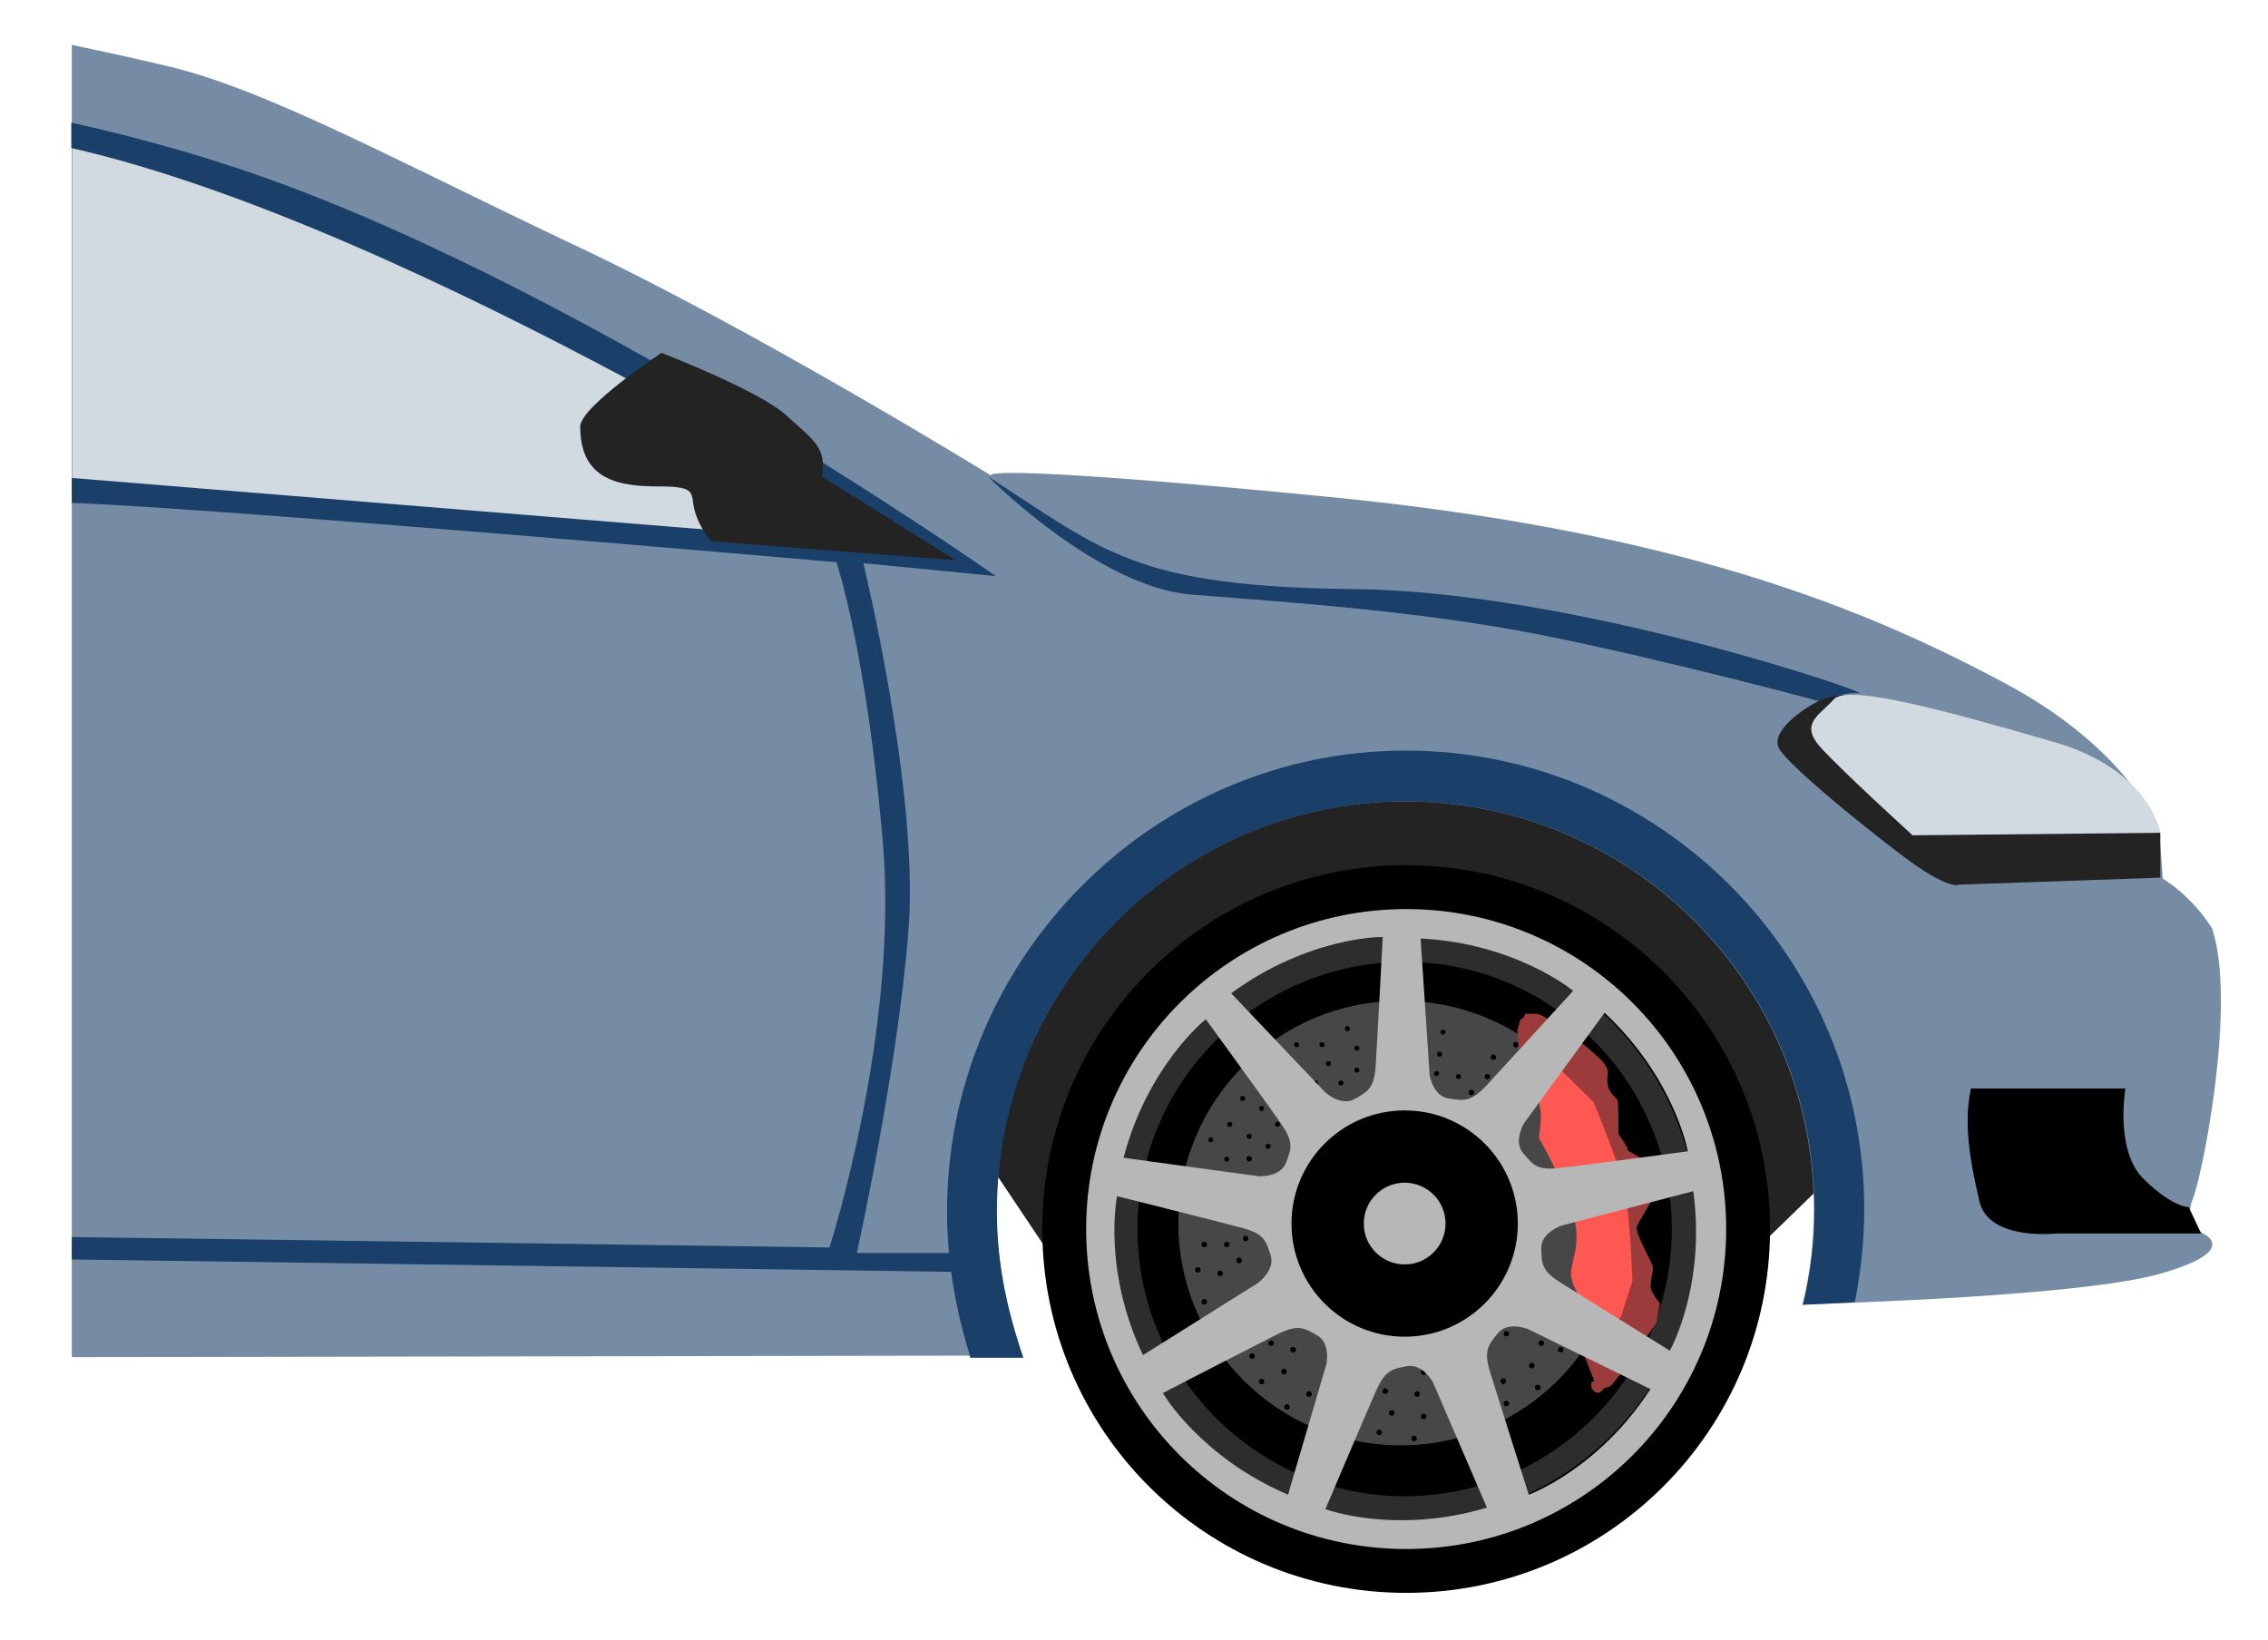
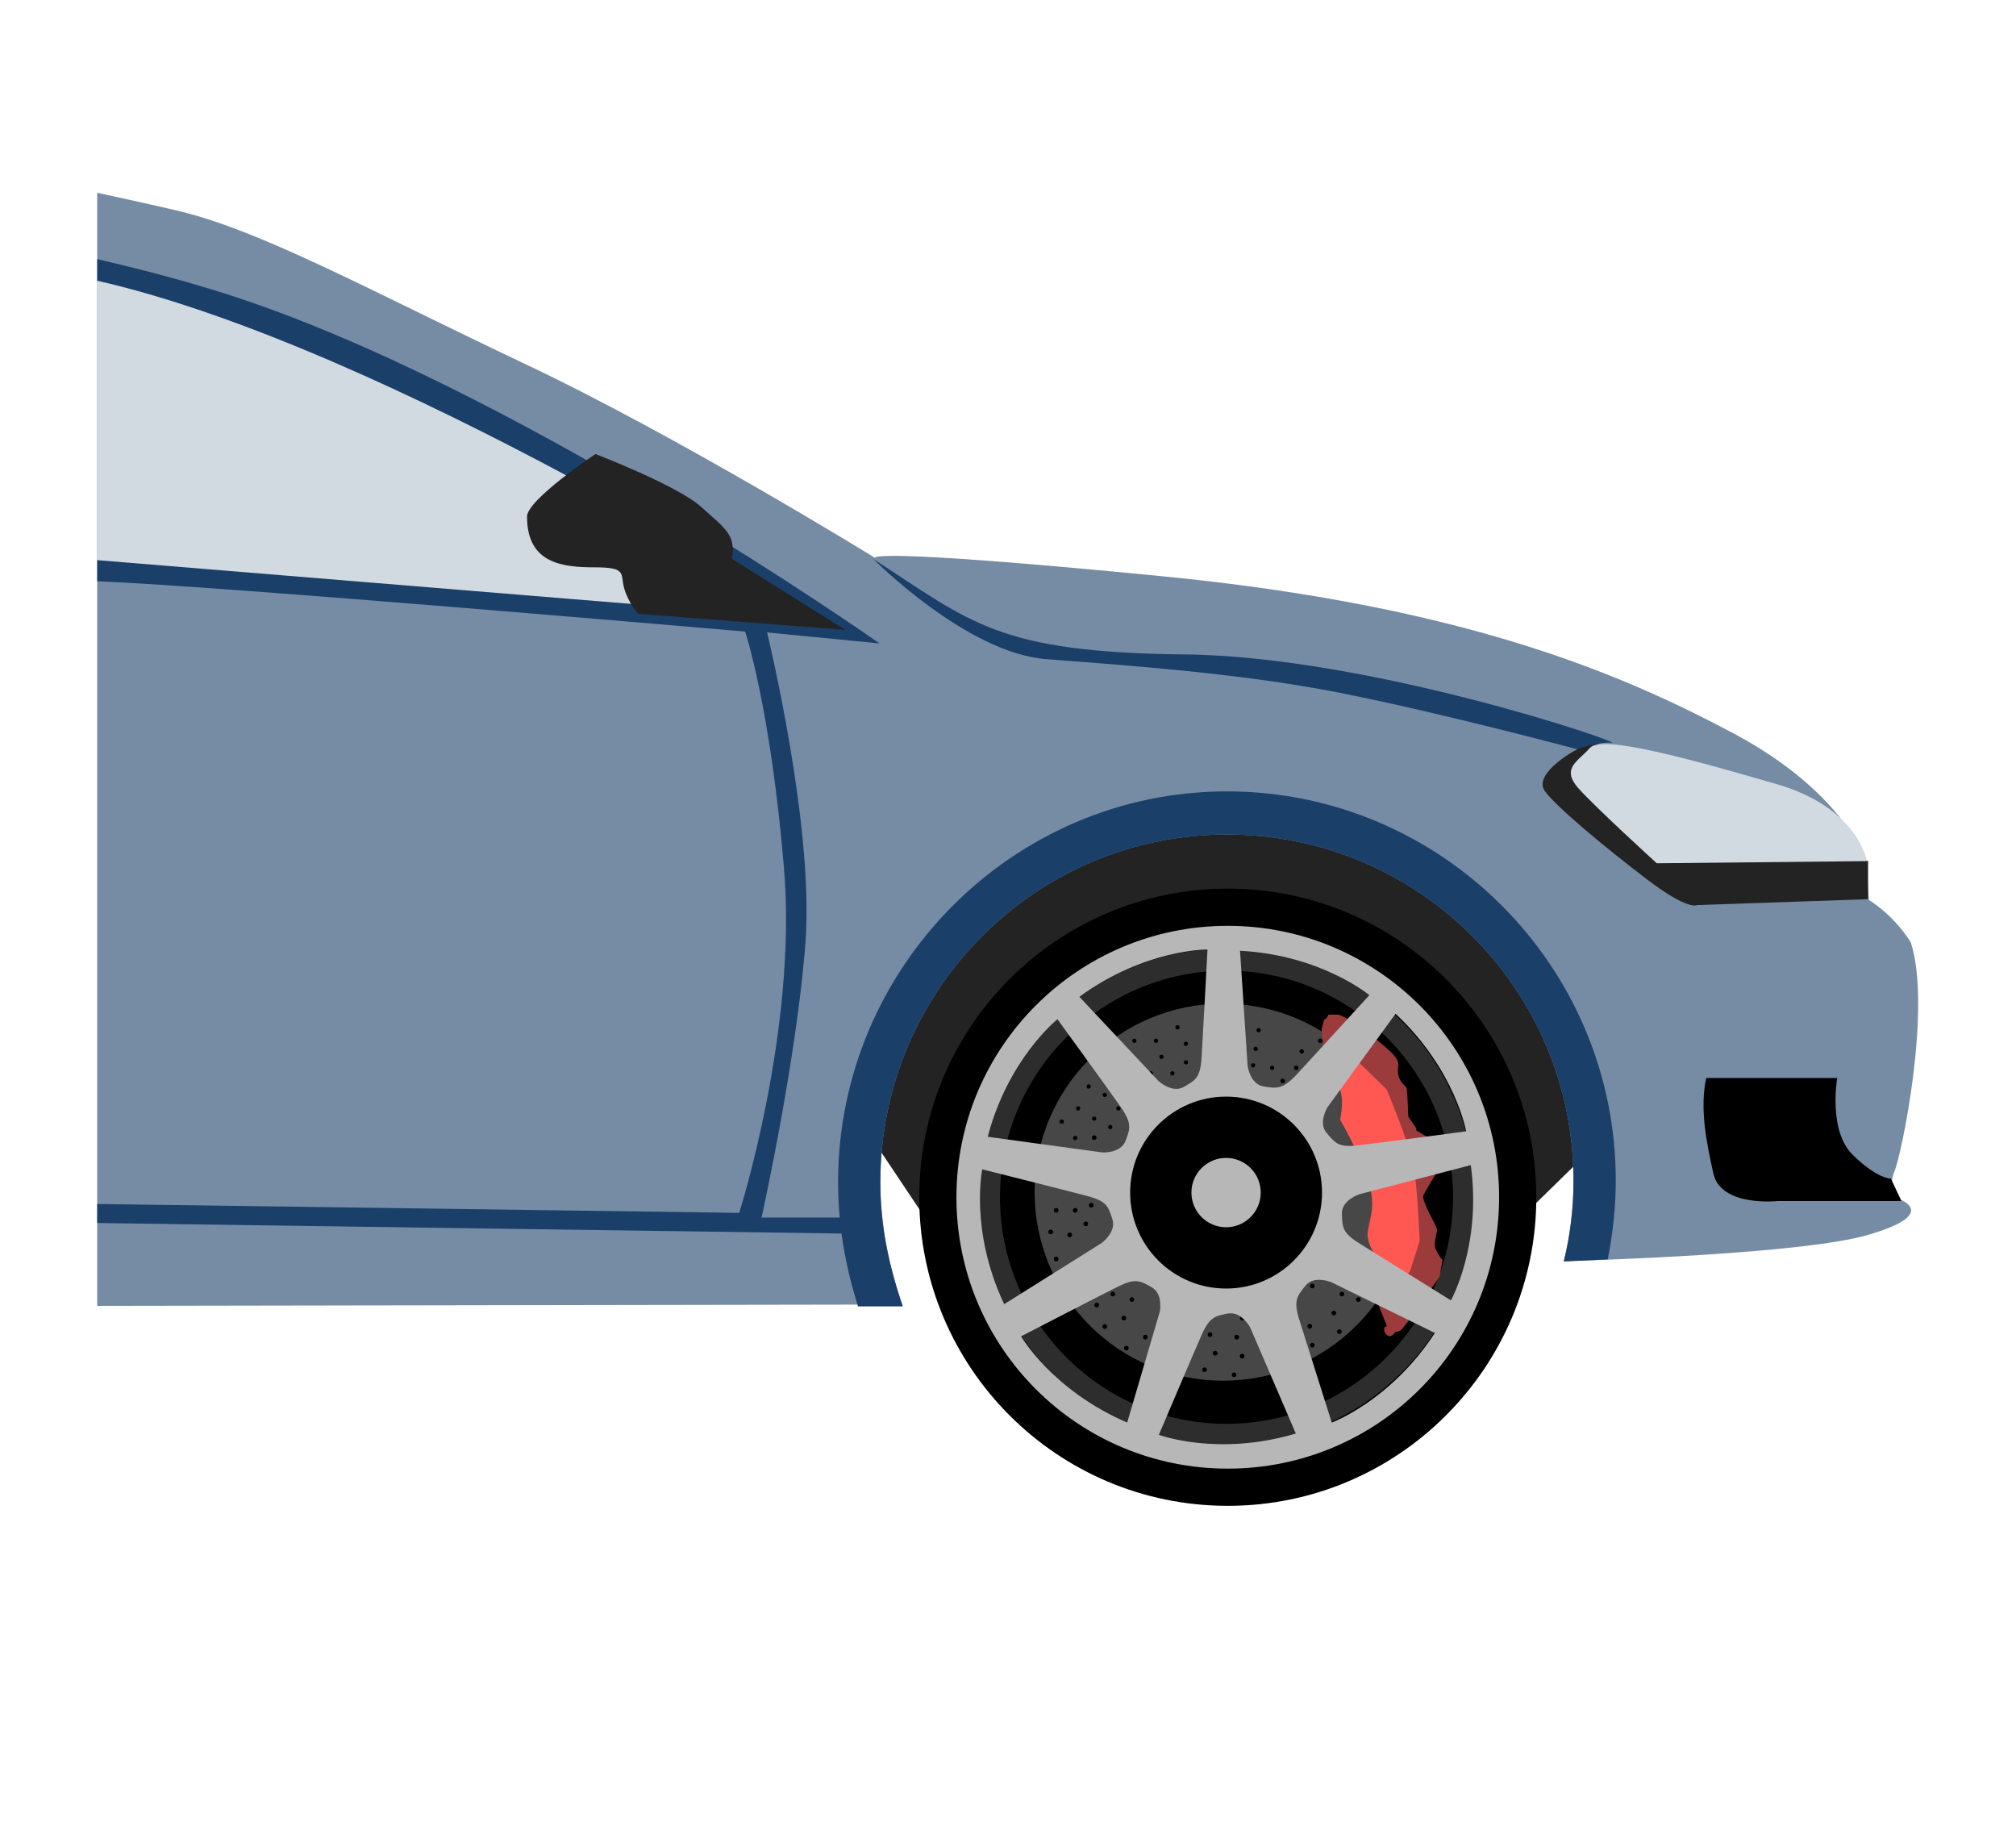
- <svg xmlns="http://www.w3.org/2000/svg" width="455" height="329" viewBox="0 0 455 329" fill="none">
-   <g id="car 1">
-     <path id="wheelBg" d="M370.1 218.6L391.7 178.6L349.7 148.5L239.3 134.4L195.6 165.1L202.1 213.5L195.6 227.5L198.2 233.1L211.1 252.4L348.6 254.3L367 236.4L371.4 236L370.1 218.6Z" fill="#232323" />
+ <svg xmlns="http://www.w3.org/2000/svg" width="477" height="433" viewBox="0 0 477 433" fill="none">
+   <g id="car_new 1">
+     <g id="static">
+       <path id="XMLID 235" d="M378.4 255.2L400.1 215.2L358.1 185.1L247.6 171L204 201.7L210.5 250.1L204 264.1L206.6 269.7L219.5 289L357 290.9L375.3 273L379.7 272.6L378.4 255.2Z" fill="#232323" />
+     </g>
    <g id="wheel">
-       <path id="XMLID 70" d="M282.1 319.6C322.417 319.6 355.1 286.917 355.1 246.6C355.1 206.283 322.417 173.6 282.1 173.6C241.783 173.6 209.1 206.283 209.1 246.6C209.1 286.917 241.783 319.6 282.1 319.6Z" fill="black" />
-       <path id="XMLID 108" d="M295.2 208.2C295.476 208.2 295.7 207.976 295.7 207.7C295.7 207.424 295.476 207.2 295.2 207.2C294.924 207.2 294.7 207.424 294.7 207.7C294.7 207.976 294.924 208.2 295.2 208.2Z" stroke="#FF0000" stroke-miterlimit="10" />
-       <path id="XMLID 109" d="M294.6 212.6C294.876 212.6 295.1 212.376 295.1 212.1C295.1 211.824 294.876 211.6 294.6 211.6C294.324 211.6 294.1 211.824 294.1 212.1C294.1 212.376 294.324 212.6 294.6 212.6Z" stroke="#FF0000" stroke-miterlimit="10" />
-       <path id="XMLID 78" d="M281.8 187.8C249.4 187.8 223.1 214.1 223.1 246.5C223.1 278.9 249.4 305.2 281.8 305.2C314.2 305.2 340.5 278.9 340.5 246.5C340.5 214.1 314.3 187.8 281.8 187.8ZM281.8 300.2C252.2 300.2 228.2 276.1 228.2 246.6C228.2 217.1 252.3 193 281.8 193C311.3 193 335.4 217.1 335.4 246.6C335.4 276.1 311.4 300.2 281.8 300.2Z" fill="#2D2D2D" />
-       <path id="XMLID 96" d="M281 200.8C256.3 200.8 236.4 220.8 236.4 245.4C236.4 270.1 256.4 290 281 290C305.7 290 325.6 270 325.6 245.4C325.7 220.7 305.7 200.8 281 200.8ZM250.6 227.5C250.9 227.5 251.1 227.7 251.1 228C251.1 228.3 250.9 228.5 250.6 228.5C250.3 228.5 250.1 228.3 250.1 228C250 227.8 250.3 227.5 250.6 227.5ZM240.7 255.2C240.5 255.4 240.1 255.4 239.9 255.2C239.7 255 239.7 254.6 239.9 254.4C240.1 254.2 240.5 254.2 240.7 254.4C240.9 254.7 240.9 255 240.7 255.2ZM242 261.6C241.8 261.8 241.4 261.8 241.2 261.6C241 261.4 241 261 241.2 260.8C241.4 260.6 241.8 260.6 242 260.8C242.2 261 242.2 261.4 242 261.6ZM242 250.1C241.8 250.3 241.4 250.3 241.2 250.1C241 249.9 241 249.5 241.2 249.3C241.4 249.1 241.8 249.1 242 249.3C242.2 249.5 242.2 249.9 242 250.1ZM242.9 229.2C242.6 229.2 242.4 229 242.4 228.7C242.4 228.4 242.6 228.2 242.9 228.2C243.2 228.2 243.4 228.4 243.4 228.7C243.4 229 243.2 229.2 242.9 229.2ZM245.2 255.9C245 256.1 244.6 256.1 244.4 255.9C244.2 255.7 244.2 255.3 244.4 255.1C244.6 254.9 245 254.9 245.2 255.1C245.4 255.3 245.4 255.7 245.2 255.9ZM246.5 250.1C246.3 250.3 245.9 250.3 245.7 250.1C245.5 249.9 245.5 249.5 245.7 249.3C245.9 249.1 246.3 249.1 246.5 249.3C246.7 249.6 246.7 249.9 246.5 250.1ZM246.1 233.1C245.8 233.1 245.6 232.9 245.6 232.6C245.6 232.3 245.8 232.1 246.1 232.1C246.4 232.1 246.6 232.3 246.6 232.6C246.6 232.8 246.4 233.1 246.1 233.1ZM246.7 226.1C246.4 226.1 246.2 225.9 246.2 225.6C246.2 225.3 246.4 225.1 246.7 225.1C247 225.1 247.2 225.3 247.2 225.6C247.3 225.8 247 226.1 246.7 226.1ZM249 253.3C248.8 253.5 248.4 253.5 248.2 253.3C248 253.1 248 252.7 248.2 252.5C248.4 252.3 248.8 252.3 249 252.5C249.2 252.8 249.2 253.1 249 253.3ZM248.8 220.4C248.8 220.1 249 219.9 249.3 219.9C249.6 219.9 249.8 220.1 249.8 220.4C249.8 220.7 249.6 220.9 249.3 220.9C249 221 248.8 220.7 248.8 220.4ZM250.3 248.9C250.1 249.1 249.7 249.1 249.5 248.9C249.3 248.7 249.3 248.3 249.5 248.1C249.7 247.9 250.1 247.9 250.3 248.1C250.5 248.3 250.5 248.7 250.3 248.9ZM250.2 232.9C250 232.7 250 232.3 250.2 232.1C250.4 231.9 250.8 231.9 251 232.1C251.2 232.3 251.2 232.7 251 232.9C250.7 233.1 250.4 233.1 250.2 232.9ZM251.6 272.5C251.4 272.7 251 272.7 250.8 272.5C250.6 272.3 250.6 271.9 250.8 271.7C251 271.5 251.4 271.5 251.6 271.7C251.8 271.9 251.8 272.3 251.6 272.5ZM253.5 277.6C253.3 277.8 252.9 277.8 252.7 277.6C252.5 277.4 252.5 277 252.7 276.8C252.9 276.6 253.3 276.6 253.5 276.8C253.7 277 253.7 277.4 253.5 277.6ZM253.1 222.9C252.8 222.9 252.6 222.7 252.6 222.4C252.6 222.1 252.8 221.9 253.1 221.9C253.4 221.9 253.6 222.1 253.6 222.4C253.6 222.6 253.4 222.9 253.1 222.9ZM253.9 230C253.9 229.7 254.1 229.5 254.4 229.5C254.7 229.5 254.9 229.7 254.9 230C254.9 230.3 254.7 230.5 254.4 230.5C254.1 230.5 253.9 230.3 253.9 230ZM255.4 269.9C255.2 270.1 254.8 270.1 254.6 269.9C254.4 269.7 254.4 269.3 254.6 269.1C254.8 268.9 255.2 268.9 255.4 269.1C255.6 269.4 255.6 269.7 255.4 269.9ZM256.3 226.1C256 226.1 255.8 225.9 255.8 225.6C255.8 225.3 256 225.1 256.3 225.1C256.6 225.1 256.8 225.3 256.8 225.6C256.8 225.8 256.6 226.1 256.3 226.1ZM257.2 275.6C257 275.4 257 275 257.2 274.8C257.4 274.6 257.8 274.6 258 274.8C258.2 275 258.2 275.4 258 275.6C257.7 275.9 257.4 275.8 257.2 275.6ZM258.6 282.7C258.4 282.9 258 282.9 257.8 282.7C257.6 282.5 257.6 282.1 257.8 281.9C258 281.7 258.4 281.7 258.6 281.9C258.8 282.1 258.8 282.5 258.6 282.7ZM259.8 271.2C259.6 271.4 259.2 271.4 259 271.2C258.8 271 258.8 270.6 259 270.4C259.2 270.2 259.6 270.2 259.8 270.4C260 270.6 260.1 271 259.8 271.2ZM260.1 210.1C259.8 210.1 259.6 209.9 259.6 209.6C259.6 209.3 259.8 209.1 260.1 209.1C260.4 209.1 260.6 209.3 260.6 209.6C260.7 209.9 260.4 210.1 260.1 210.1ZM263 280.1C262.8 280.3 262.4 280.3 262.2 280.1C262 279.9 262 279.5 262.2 279.3C262.4 279.1 262.8 279.1 263 279.3C263.2 279.5 263.3 279.9 263 280.1ZM263.9 217.8C263.6 217.8 263.4 217.6 263.4 217.3C263.4 217 263.6 216.8 263.9 216.8C264.2 216.8 264.4 217 264.4 217.3C264.5 217.5 264.2 217.8 263.9 217.8ZM265.2 210.1C264.9 210.1 264.7 209.9 264.7 209.6C264.7 209.3 264.9 209.1 265.2 209.1C265.5 209.1 265.7 209.3 265.7 209.6C265.8 209.9 265.5 210.1 265.2 210.1ZM266.5 213.9C266.2 213.9 266 213.7 266 213.4C266 213.1 266.2 212.9 266.5 212.9C266.8 212.9 267 213.1 267 213.4C267 213.7 266.8 213.9 266.5 213.9ZM269 217.8C268.7 217.8 268.5 217.6 268.5 217.3C268.5 217 268.7 216.8 269 216.8C269.3 216.8 269.5 217 269.5 217.3C269.6 217.5 269.3 217.8 269 217.8ZM270.3 206.9C270 206.9 269.8 206.7 269.8 206.4C269.8 206.1 270 205.9 270.3 205.9C270.6 205.9 270.8 206.1 270.8 206.4C270.9 206.7 270.6 206.9 270.3 206.9ZM272.2 215.2C271.9 215.2 271.7 215 271.7 214.7C271.7 214.4 271.9 214.2 272.2 214.2C272.5 214.2 272.7 214.4 272.7 214.7C272.8 215 272.5 215.2 272.2 215.2ZM272.2 210.8C271.9 210.8 271.7 210.6 271.7 210.3C271.7 210 271.9 209.8 272.2 209.8C272.5 209.8 272.7 210 272.7 210.3C272.8 210.5 272.5 210.8 272.2 210.8ZM277.1 287.8C276.9 288 276.5 288 276.3 287.8C276.1 287.6 276.1 287.2 276.3 287C276.5 286.8 276.9 286.8 277.1 287C277.3 287.2 277.3 287.6 277.1 287.8ZM278.3 279.5C278.1 279.7 277.7 279.7 277.5 279.5C277.3 279.3 277.3 278.9 277.5 278.7C277.7 278.5 278.1 278.5 278.3 278.7C278.5 278.9 278.6 279.3 278.3 279.5ZM279.6 283.9C279.4 284.1 279 284.1 278.8 283.9C278.6 283.7 278.6 283.3 278.8 283.1C279 282.9 279.4 282.9 279.6 283.1C279.8 283.4 279.8 283.7 279.6 283.9ZM284.1 289C283.9 289.2 283.5 289.2 283.3 289C283.1 288.8 283.1 288.4 283.3 288.2C283.5 288 283.9 288 284.1 288.2C284.3 288.5 284.3 288.8 284.1 289ZM284.7 280.1C284.5 280.3 284.1 280.3 283.9 280.1C283.7 279.9 283.7 279.5 283.9 279.3C284.1 279.1 284.5 279.1 284.7 279.3C284.9 279.6 284.9 279.9 284.7 280.1ZM286 284.6C285.8 284.8 285.4 284.8 285.2 284.6C285 284.4 285 284 285.2 283.8C285.4 283.6 285.8 283.6 286 283.8C286.2 284 286.2 284.4 286 284.6ZM286 275.7C285.8 275.9 285.4 275.9 285.2 275.7C285 275.5 285 275.1 285.2 274.9C285.4 274.7 285.8 274.7 286 274.9C286.2 275.1 286.2 275.4 286 275.7ZM288.2 215.9C287.9 215.9 287.7 215.7 287.7 215.4C287.7 215.1 287.9 214.9 288.2 214.9C288.5 214.9 288.7 215.1 288.7 215.4C288.7 215.6 288.5 215.9 288.2 215.9ZM288.8 212C288.5 212 288.3 211.8 288.3 211.5C288.3 211.2 288.5 211 288.8 211C289.1 211 289.3 211.2 289.3 211.5C289.3 211.8 289.1 212 288.8 212ZM289.5 207.6C289.2 207.6 289 207.4 289 207.1C289 206.8 289.2 206.6 289.5 206.6C289.8 206.6 290 206.8 290 207.1C290 207.3 289.7 207.6 289.5 207.6ZM292.6 216.5C292.3 216.5 292.1 216.3 292.1 216C292.1 215.7 292.3 215.5 292.6 215.5C292.9 215.5 293.1 215.7 293.1 216C293.2 216.3 292.9 216.5 292.6 216.5ZM295.7 219.4C295.6 219.7 295.3 219.8 295 219.7C294.7 219.6 294.6 219.3 294.7 219C294.8 218.7 295.1 218.6 295.4 218.7C295.7 218.8 295.8 219.1 295.7 219.4ZM298.9 216.2C298.8 216.5 298.5 216.6 298.2 216.5C297.9 216.4 297.8 216.1 297.9 215.8C298 215.5 298.3 215.4 298.6 215.5C298.9 215.6 299 215.9 298.9 216.2ZM300.1 212.3C300 212.6 299.7 212.7 299.4 212.6C299.1 212.5 299 212.2 299.1 211.9C299.2 211.6 299.5 211.5 299.8 211.6C300.1 211.8 300.3 212.1 300.1 212.3ZM301.2 277.5C301 277.3 301 276.9 301.2 276.7C301.4 276.5 301.8 276.5 302 276.7C302.2 276.9 302.2 277.3 302 277.5C301.7 277.8 301.4 277.8 301.2 277.5ZM302.6 282C302.4 282.2 302 282.2 301.8 282C301.6 281.8 301.6 281.4 301.8 281.2C302 281 302.4 281 302.6 281.2C302.8 281.4 302.8 281.8 302.6 282ZM302.6 268C302.4 268.2 302 268.2 301.8 268C301.6 267.8 301.6 267.4 301.8 267.2C302 267 302.4 267 302.6 267.2C302.8 267.4 302.8 267.8 302.6 268ZM304.6 209.8C304.5 210.1 304.2 210.2 303.9 210.1C303.6 210 303.5 209.7 303.6 209.4C303.7 209.1 304 209 304.3 209.1C304.6 209.2 304.7 209.5 304.6 209.8ZM307.7 274.4C307.5 274.6 307.1 274.6 306.9 274.4C306.7 274.2 306.7 273.8 306.9 273.6C307.1 273.4 307.5 273.4 307.7 273.6C307.9 273.8 307.9 274.2 307.7 274.4ZM308.9 278.8C308.7 279 308.3 279 308.1 278.8C307.9 278.6 307.9 278.2 308.1 278C308.3 277.8 308.7 277.8 308.9 278C309.1 278.2 309.2 278.6 308.9 278.8ZM309.6 269.9C309.4 270.1 309 270.1 308.8 269.9C308.6 269.7 308.6 269.3 308.8 269.1C309 268.9 309.4 268.9 309.6 269.1C309.8 269.4 309.8 269.7 309.6 269.9ZM312.7 271.2C312.5 271 312.5 270.6 312.7 270.4C312.9 270.2 313.3 270.2 313.5 270.4C313.7 270.6 313.7 271 313.5 271.2C313.2 271.4 312.9 271.4 312.7 271.2Z" fill="#474747" />
-       <path id="XMLID 82" d="M308.1 203.4C310.3 203.4 319.7 210.9 321.5 213C323.3 215.1 322.2 215.5 322.5 217.4C322.7 219.3 324.3 220.3 324.5 220.7C324.7 221.1 324.7 227.5 324.7 227.5L326.5 230.3V230.8L331.3 233.6L333 238.2C333 238.2 328.9 244.8 328.4 246.1C327.9 247.4 331.6 253.4 331.6 254.3C331.7 255.2 330.9 257.4 331.2 258.6C331.6 259.8 333 261.5 333 261.5L332.3 265.4L326.4 273.9C326.4 273.9 323.7 277.6 323.2 278C322.7 278.4 321.8 278.5 321.8 278.5C320.6 280.5 319.2 278.9 319.2 277.9C319.2 276.9 319.9 277.2 319.9 277.2L317.8 271.9C317.8 271.9 318.2 269.7 318.4 269.6C318.6 269.4 320.3 263.6 317 259.5C313.7 255.4 316.4 251.5 316.4 248.3C316.2 239.1 312.9 234 310.8 230.6C308.7 227.2 309.2 226.7 309.7 224.1C310.2 221.5 308.2 218.5 308.2 218.5L304.7 210.2L304.4 206.8L305 204.6C305.8 204.3 306 203.4 306 203.4H308.1V203.4Z" fill="#9B3B3B" />
-       <path id="XMLID 86" d="M308.7 210.4L319.7 221.1C319.7 221.1 325.3 234.5 326.1 239.4C327 244.3 327.5 257 327.5 257L325.2 264.2L323.4 266L318.3 262.2C318.3 262.2 314.8 258 315.2 254.9C315.7 251.8 317.4 248.5 315.1 241.9C312.8 235.3 308.7 228.3 308.7 228.3C308.7 228.3 309.4 224.7 309 222.5C308.6 220.3 306.7 213.1 306.7 213.1L308.3 210.5H308.7V210.4Z" fill="#FF5752" />
-       <path id="XMLID 79" d="M282.1 182.4C246.7 182.4 217.9 211.1 217.9 246.6C217.9 282.1 246.6 310.8 282.1 310.8C317.6 310.8 346.3 282.1 346.3 246.6C346.3 211.1 317.6 182.4 282.1 182.4ZM338.6 231C338.6 231 317.9 233.8 313.2 234.3C308.5 234.9 307.7 233.9 305.6 231.4C303.5 229 305.8 225.3 305.8 225.3L321.9 203.2C336 216.4 338.6 231 338.6 231ZM277.4 188C277.4 188 276.3 208.9 276 213.6C275.7 218.3 274.6 218.9 271.8 220.5C269 222.1 265.8 219.1 265.8 219.1L247 199.3C262.5 187.9 277.4 188 277.4 188ZM241.9 204.5C241.9 204.5 254.2 221.4 256.9 225.3C259.6 229.2 259.1 230.4 258 233.3C256.8 236.3 252.5 236 252.5 236L225.4 232.3C230.3 213.7 241.9 204.5 241.9 204.5ZM224.1 240C224.1 240 244.4 245.1 248.9 246.3C253.5 247.5 253.9 248.7 254.9 251.8C255.9 254.8 252.4 257.4 252.4 257.4L229.3 271.9C221.1 254.6 224.1 240 224.1 240ZM233.3 279.5C233.3 279.5 251.9 269.9 256.1 267.8C260.3 265.7 261.4 266.3 264.2 267.9C267 269.5 266.1 273.7 266.1 273.7L258.4 299.9C240.7 292.3 233.3 279.5 233.3 279.5ZM265.9 302.8C265.9 302.8 274.1 283.5 276 279.2C277.9 274.9 279.2 274.7 282.3 274.1C285.5 273.6 287.5 277.4 287.5 277.4L298.3 302.5C279.8 308 265.9 302.8 265.9 302.8ZM290.6 220.4C287.4 219.9 286.8 215.6 286.8 215.6L285 188.3C304.2 189.3 315.6 198.8 315.6 198.8C315.6 198.8 301.5 214.2 298.3 217.7C295.1 221.1 293.8 220.9 290.6 220.4ZM306.7 299.9C306.7 299.9 300.4 280 299 275.5C297.6 271 298.5 270 300.5 267.5C302.5 265 306.6 266.7 306.6 266.7L331.1 278.7C320.7 294.8 306.7 299.9 306.7 299.9ZM313.3 257.5C309.3 255 309.3 253.7 309.2 250.5C309.1 247.3 313.3 245.9 313.3 245.9L339.7 239C342.3 258 335 271 335 271C335 271 317.3 260 313.3 257.5Z" fill="#B7B7B7" />
-       <path id="XMLID 71" d="M281.8 268.2C294.337 268.2 304.5 258.037 304.5 245.5C304.5 232.963 294.337 222.8 281.8 222.8C269.263 222.8 259.1 232.963 259.1 245.5C259.1 258.037 269.263 268.2 281.8 268.2Z" fill="black" />
-       <path id="XMLID 72" d="M281.8 253.7C286.329 253.7 290 250.029 290 245.5C290 240.971 286.329 237.3 281.8 237.3C277.271 237.3 273.6 240.971 273.6 245.5C273.6 250.029 277.271 253.7 281.8 253.7Z" fill="#B7B7B7" />
+       <path id="XMLID 134" d="M290.5 356.2C330.817 356.2 363.5 323.517 363.5 283.2C363.5 242.883 330.817 210.2 290.5 210.2C250.183 210.2 217.5 242.883 217.5 283.2C217.5 323.517 250.183 356.2 290.5 356.2Z" fill="black" />
+       <path id="XMLID 131" d="M303.5 244.8C303.776 244.8 304 244.576 304 244.3C304 244.024 303.776 243.8 303.5 243.8C303.224 243.8 303 244.024 303 244.3C303 244.576 303.224 244.8 303.5 244.8Z" stroke="#FF0000" stroke-miterlimit="10" />
+       <path id="XMLID 129" d="M302.9 249.2C303.176 249.2 303.4 248.976 303.4 248.7C303.4 248.424 303.176 248.2 302.9 248.2C302.624 248.2 302.4 248.424 302.4 248.7C302.4 248.976 302.624 249.2 302.9 249.2Z" stroke="#FF0000" stroke-miterlimit="10" />
+       <path id="XMLID 123" d="M290.2 224.4C257.8 224.4 231.5 250.7 231.5 283.1C231.5 315.5 257.8 341.8 290.2 341.8C322.6 341.8 348.9 315.5 348.9 283.1C348.9 250.7 322.6 224.4 290.2 224.4ZM290.2 336.8C260.6 336.8 236.6 312.7 236.6 283.2C236.6 253.7 260.7 229.6 290.2 229.6C319.7 229.6 343.8 253.7 343.8 283.2C343.8 312.7 319.7 336.8 290.2 336.8Z" fill="#2D2D2D" />
+       <path id="XMLID 103" d="M289.4 237.4C264.7 237.4 244.8 257.4 244.8 282C244.8 306.7 264.8 326.6 289.4 326.6C314.1 326.6 334 306.6 334 282C334 257.3 314 237.4 289.4 237.4ZM258.9 264.1C259.2 264.1 259.4 264.3 259.4 264.6C259.4 264.9 259.2 265.1 258.9 265.1C258.6 265.1 258.4 264.9 258.4 264.6C258.3 264.4 258.6 264.1 258.9 264.1ZM249 291.8C248.8 292 248.4 292 248.2 291.8C248 291.6 248 291.2 248.2 291C248.4 290.8 248.8 290.8 249 291C249.3 291.3 249.3 291.6 249 291.8ZM250.3 298.2C250.1 298.4 249.7 298.4 249.5 298.2C249.3 298 249.3 297.6 249.5 297.4C249.7 297.2 250.1 297.2 250.3 297.4C250.5 297.7 250.5 298 250.3 298.2ZM250.3 286.7C250.1 286.9 249.7 286.9 249.5 286.7C249.3 286.5 249.3 286.1 249.5 285.9C249.7 285.7 250.1 285.7 250.3 285.9C250.5 286.2 250.5 286.5 250.3 286.7ZM251.2 265.8C250.9 265.8 250.7 265.6 250.7 265.3C250.7 265 250.9 264.8 251.2 264.8C251.5 264.8 251.7 265 251.7 265.3C251.8 265.6 251.5 265.8 251.2 265.8ZM253.5 292.5C253.3 292.7 252.9 292.7 252.7 292.5C252.5 292.3 252.5 291.9 252.7 291.7C252.9 291.5 253.3 291.5 253.5 291.7C253.7 291.9 253.7 292.3 253.5 292.5ZM254.8 286.7C254.6 286.9 254.2 286.9 254 286.7C253.8 286.5 253.8 286.1 254 285.9C254.2 285.7 254.6 285.7 254.8 285.9C255 286.2 255 286.5 254.8 286.7ZM254.4 269.7C254.1 269.7 253.9 269.5 253.9 269.2C253.9 268.9 254.1 268.7 254.4 268.7C254.7 268.7 254.9 268.9 254.9 269.2C254.9 269.4 254.7 269.7 254.4 269.7ZM255.1 262.7C254.8 262.7 254.6 262.5 254.6 262.2C254.6 261.9 254.8 261.7 255.1 261.7C255.4 261.7 255.6 261.9 255.6 262.2C255.6 262.4 255.3 262.7 255.1 262.7ZM257.3 289.9C257.1 290.1 256.7 290.1 256.5 289.9C256.3 289.7 256.3 289.3 256.5 289.1C256.7 288.9 257.1 288.9 257.3 289.1C257.5 289.3 257.5 289.7 257.3 289.9ZM257.1 257C257.1 256.7 257.3 256.5 257.6 256.5C257.9 256.5 258.1 256.7 258.1 257C258.1 257.3 257.9 257.5 257.6 257.5C257.3 257.6 257.1 257.3 257.1 257ZM258.6 285.5C258.4 285.7 258 285.7 257.8 285.5C257.6 285.3 257.6 284.9 257.8 284.7C258 284.5 258.4 284.5 258.6 284.7C258.8 284.9 258.8 285.3 258.6 285.5ZM258.5 269.5C258.3 269.3 258.3 268.9 258.5 268.7C258.7 268.5 259.1 268.5 259.3 268.7C259.5 268.9 259.5 269.3 259.3 269.5C259 269.7 258.7 269.7 258.5 269.5ZM259.9 309.1C259.7 309.3 259.3 309.3 259.1 309.1C258.9 308.9 258.9 308.5 259.1 308.3C259.3 308.1 259.7 308.1 259.9 308.3C260.1 308.5 260.1 308.9 259.9 309.1ZM261.8 314.2C261.6 314.4 261.2 314.4 261 314.2C260.8 314 260.8 313.6 261 313.4C261.2 313.2 261.6 313.2 261.8 313.4C262 313.6 262 314 261.8 314.2ZM261.4 259.5C261.1 259.5 260.9 259.3 260.9 259C260.9 258.7 261.1 258.5 261.4 258.5C261.7 258.5 261.9 258.7 261.9 259C262 259.2 261.7 259.5 261.4 259.5ZM262.2 266.6C262.2 266.3 262.4 266.1 262.7 266.1C263 266.1 263.2 266.3 263.2 266.6C263.2 266.9 263 267.1 262.7 267.1C262.4 267.1 262.2 266.9 262.2 266.6ZM263.7 306.5C263.5 306.7 263.1 306.7 262.9 306.5C262.7 306.3 262.7 305.9 262.9 305.7C263.1 305.5 263.5 305.5 263.7 305.7C263.9 306 263.9 306.3 263.7 306.5ZM264.6 262.7C264.3 262.7 264.1 262.5 264.1 262.2C264.1 261.9 264.3 261.7 264.6 261.7C264.9 261.7 265.1 261.9 265.1 262.2C265.2 262.4 264.9 262.7 264.6 262.7ZM265.5 312.2C265.3 312 265.3 311.6 265.5 311.4C265.7 311.2 266.1 311.2 266.3 311.4C266.5 311.6 266.5 312 266.3 312.2C266 312.4 265.7 312.4 265.5 312.2ZM266.9 319.3C266.7 319.5 266.3 319.5 266.1 319.3C265.9 319.1 265.9 318.7 266.1 318.5C266.3 318.3 266.7 318.3 266.9 318.5C267.1 318.7 267.1 319.1 266.9 319.3ZM268.2 307.8C268 308 267.6 308 267.4 307.8C267.2 307.6 267.2 307.2 267.4 307C267.6 306.8 268 306.8 268.2 307C268.4 307.2 268.4 307.6 268.2 307.8ZM268.4 246.7C268.1 246.7 267.9 246.5 267.9 246.2C267.9 245.9 268.1 245.7 268.4 245.7C268.7 245.7 268.9 245.9 268.9 246.2C269 246.5 268.7 246.7 268.4 246.7ZM271.4 316.7C271.2 316.9 270.8 316.9 270.6 316.7C270.4 316.5 270.4 316.1 270.6 315.9C270.8 315.7 271.2 315.7 271.4 315.9C271.6 316.2 271.6 316.5 271.4 316.7ZM272.3 254.4C272 254.4 271.8 254.2 271.8 253.9C271.8 253.6 272 253.4 272.3 253.4C272.6 253.4 272.8 253.6 272.8 253.9C272.8 254.1 272.6 254.4 272.3 254.4ZM273.5 246.7C273.2 246.7 273 246.5 273 246.2C273 245.9 273.2 245.7 273.5 245.7C273.8 245.7 274 245.9 274 246.2C274.1 246.5 273.8 246.7 273.5 246.7ZM274.8 250.5C274.5 250.5 274.3 250.3 274.3 250C274.3 249.7 274.5 249.5 274.8 249.5C275.1 249.5 275.3 249.7 275.3 250C275.4 250.3 275.1 250.5 274.8 250.5ZM277.4 254.4C277.1 254.4 276.9 254.2 276.9 253.9C276.9 253.6 277.1 253.4 277.4 253.4C277.7 253.4 277.9 253.6 277.9 253.9C277.9 254.1 277.7 254.4 277.4 254.4ZM278.6 243.5C278.3 243.5 278.1 243.3 278.1 243C278.1 242.7 278.3 242.5 278.6 242.5C278.9 242.5 279.1 242.7 279.1 243C279.2 243.3 278.9 243.5 278.6 243.5ZM280.6 251.8C280.3 251.8 280.1 251.6 280.1 251.3C280.1 251 280.3 250.8 280.6 250.8C280.9 250.8 281.1 251 281.1 251.3C281.1 251.6 280.9 251.8 280.6 251.8ZM280.6 247.4C280.3 247.4 280.1 247.2 280.1 246.9C280.1 246.6 280.3 246.4 280.6 246.4C280.9 246.4 281.1 246.6 281.1 246.9C281.1 247.1 280.9 247.4 280.6 247.4ZM285.4 324.4C285.2 324.6 284.8 324.6 284.6 324.4C284.4 324.2 284.4 323.8 284.6 323.6C284.8 323.4 285.2 323.4 285.4 323.6C285.6 323.8 285.6 324.2 285.4 324.4ZM286.7 316.1C286.5 316.3 286.1 316.3 285.9 316.1C285.7 315.9 285.7 315.5 285.9 315.3C286.1 315.1 286.5 315.1 286.7 315.3C286.9 315.5 286.9 315.9 286.7 316.1ZM287.9 320.5C287.7 320.7 287.3 320.7 287.1 320.5C286.9 320.3 286.9 319.9 287.1 319.7C287.3 319.5 287.7 319.5 287.9 319.7C288.1 319.9 288.2 320.3 287.9 320.5ZM292.4 325.6C292.2 325.8 291.8 325.8 291.6 325.6C291.4 325.4 291.4 325 291.6 324.8C291.8 324.6 292.2 324.6 292.4 324.8C292.6 325.1 292.6 325.4 292.4 325.6ZM293 316.7C292.8 316.9 292.4 316.9 292.2 316.7C292 316.5 292 316.1 292.2 315.9C292.4 315.7 292.8 315.7 293 315.9C293.2 316.1 293.3 316.5 293 316.7ZM294.3 321.2C294.1 321.4 293.7 321.4 293.5 321.2C293.3 321 293.3 320.6 293.5 320.4C293.7 320.2 294.1 320.2 294.3 320.4C294.5 320.6 294.5 321 294.3 321.2ZM294.3 312.2C294.1 312.4 293.7 312.4 293.5 312.2C293.3 312 293.3 311.6 293.5 311.4C293.7 311.2 294.1 311.2 294.3 311.4C294.5 311.7 294.5 312 294.3 312.2ZM296.5 252.5C296.2 252.5 296 252.3 296 252C296 251.7 296.2 251.5 296.5 251.5C296.8 251.5 297 251.7 297 252C297 252.2 296.8 252.5 296.5 252.5ZM297.1 248.6C296.8 248.6 296.6 248.4 296.6 248.1C296.6 247.8 296.8 247.6 297.1 247.6C297.4 247.6 297.6 247.8 297.6 248.1C297.7 248.4 297.4 248.6 297.1 248.6ZM297.8 244.2C297.5 244.2 297.3 244 297.3 243.7C297.3 243.4 297.5 243.2 297.8 243.2C298.1 243.2 298.3 243.4 298.3 243.7C298.3 243.9 298.1 244.2 297.8 244.2ZM301 253.1C300.7 253.1 300.5 252.9 300.5 252.6C300.5 252.3 300.7 252.1 301 252.1C301.3 252.1 301.5 252.3 301.5 252.6C301.5 252.9 301.3 253.1 301 253.1ZM304 255.9C303.9 256.2 303.6 256.3 303.3 256.2C303 256.1 302.9 255.8 303 255.5C303.1 255.2 303.4 255.1 303.7 255.2C304 255.4 304.1 255.7 304 255.9ZM307.2 252.8C307.1 253.1 306.8 253.2 306.5 253.1C306.2 253 306.1 252.7 306.2 252.4C306.3 252.1 306.6 252 306.9 252.1C307.2 252.2 307.3 252.5 307.2 252.8ZM308.5 248.9C308.4 249.2 308.1 249.3 307.8 249.2C307.5 249.1 307.4 248.8 307.5 248.5C307.6 248.2 307.9 248.1 308.2 248.2C308.5 248.4 308.6 248.7 308.5 248.9ZM309.5 314.1C309.3 313.9 309.3 313.5 309.5 313.3C309.7 313.1 310.1 313.1 310.3 313.3C310.5 313.5 310.5 313.9 310.3 314.1C310 314.4 309.7 314.4 309.5 314.1ZM310.9 318.6C310.7 318.8 310.3 318.8 310.1 318.6C309.9 318.4 309.9 318 310.1 317.8C310.3 317.6 310.7 317.6 310.9 317.8C311.1 318.1 311.1 318.4 310.9 318.6ZM310.9 304.6C310.7 304.8 310.3 304.8 310.1 304.6C309.9 304.4 309.9 304 310.1 303.8C310.3 303.6 310.7 303.6 310.9 303.8C311.1 304.1 311.1 304.4 310.9 304.6ZM312.9 246.4C312.8 246.7 312.5 246.8 312.2 246.7C311.9 246.6 311.8 246.3 311.9 246C312 245.7 312.3 245.6 312.6 245.7C312.9 245.8 313 246.1 312.9 246.4ZM316 311C315.8 311.2 315.4 311.2 315.2 311C315 310.8 315 310.4 315.2 310.2C315.4 310 315.8 310 316 310.2C316.2 310.4 316.2 310.8 316 311ZM317.3 315.4C317.1 315.6 316.7 315.6 316.5 315.4C316.3 315.2 316.3 314.8 316.5 314.6C316.7 314.4 317.1 314.4 317.3 314.6C317.5 314.9 317.5 315.2 317.3 315.4ZM317.9 306.5C317.7 306.7 317.3 306.7 317.1 306.5C316.9 306.3 316.9 305.9 317.1 305.7C317.3 305.5 317.7 305.5 317.9 305.7C318.1 306 318.1 306.3 317.9 306.5ZM321 307.8C320.8 307.6 320.8 307.2 321 307C321.2 306.8 321.6 306.8 321.8 307C322 307.2 322 307.6 321.8 307.8C321.5 308 321.2 308 321 307.8Z" fill="#474747" />
+       <path id="XMLID 99" d="M316.4 240C318.6 240 328 247.5 329.8 249.6C331.6 251.7 330.5 252.1 330.8 254C331 255.9 332.6 256.9 332.8 257.3C333 257.7 333.2 264.1 333.2 264.1L335.1 266.9V267.4L339.8 270.2L341.5 274.8C341.5 274.8 337.4 281.4 336.8 282.7C336.2 284 340 290 340 290.9C340 291.8 339.2 294 339.6 295.2C340 296.4 341.3 298.1 341.3 298.1L340.6 302L334.7 310.5C334.7 310.5 332 314.2 331.5 314.6C331 315 330.1 315.1 330.1 315.1C328.9 317.1 327.5 315.5 327.5 314.5C327.5 313.5 328.2 313.8 328.2 313.8L326.1 308.5C326.1 308.5 326.5 306.3 326.7 306.2C326.9 306.1 328.6 300.2 325.3 296.1C322 292 324.7 288.1 324.7 284.9C324.5 275.7 321.2 270.6 319.1 267.2C317 263.9 317.5 263.3 318 260.7C318.5 258.1 316.5 255.1 316.5 255.1L313 246.8L312.7 243.4L313.3 241.2C314.1 240.9 314.3 240 314.3 240H316.4Z" fill="#9B3B3B" />
+       <path id="XMLID 98" d="M317.1 247L328.1 257.7C328.1 257.7 333.7 271.1 334.5 276C335.4 280.9 335.9 293.6 335.9 293.6L333.6 300.8L331.8 302.6L326.7 298.8C326.7 298.8 323.2 294.6 323.6 291.5C324.1 288.4 325.8 285.1 323.5 278.5C321.2 271.9 317.1 264.9 317.1 264.9C317.1 264.9 317.8 261.3 317.4 259.1C317 256.9 315.1 249.7 315.1 249.7L316.7 247.1H317.1V247Z" fill="#FF5752" />
+       <path id="XMLID 16" d="M290.5 219C255.1 219 226.3 247.7 226.3 283.2C226.3 318.7 255 347.4 290.5 347.4C326 347.4 354.7 318.7 354.7 283.2C354.7 247.7 325.9 219 290.5 219ZM346.9 267.6C346.9 267.6 326.2 270.4 321.5 270.9C316.8 271.5 316 270.5 313.9 268C311.8 265.6 314.1 261.9 314.1 261.9L330.2 239.8C344.3 253 346.9 267.6 346.9 267.6ZM285.7 224.6C285.7 224.6 284.6 245.5 284.3 250.2C284 254.9 282.9 255.5 280.1 257.1C277.3 258.7 274.1 255.7 274.1 255.7L255.4 235.8C270.8 224.5 285.7 224.6 285.7 224.6ZM250.2 241.1C250.2 241.1 262.5 258 265.2 261.9C267.9 265.8 267.4 267 266.3 269.9C265.1 272.9 260.8 272.6 260.8 272.6L233.7 268.9C238.6 250.3 250.2 241.1 250.2 241.1ZM232.4 276.6C232.4 276.6 252.7 281.7 257.2 282.9C261.8 284.1 262.2 285.3 263.2 288.4C264.2 291.4 260.7 294 260.7 294L237.6 308.5C229.4 291.2 232.4 276.6 232.4 276.6ZM241.6 316.1C241.6 316.1 260.2 306.5 264.4 304.4C268.6 302.3 269.7 302.9 272.5 304.5C275.3 306.1 274.4 310.3 274.4 310.3L266.7 336.5C249 328.9 241.6 316.1 241.6 316.1ZM274.2 339.4C274.2 339.4 282.4 320.1 284.3 315.8C286.2 311.5 287.5 311.3 290.6 310.7C293.8 310.2 295.8 314 295.8 314L306.6 339.1C288.1 344.6 274.2 339.4 274.2 339.4ZM299 257C295.8 256.5 295.2 252.2 295.2 252.2L293.4 224.9C312.6 225.9 324 235.4 324 235.4C324 235.4 309.9 250.8 306.7 254.3C303.4 257.7 302.1 257.5 299 257ZM315.1 336.5C315.1 336.5 308.8 316.6 307.4 312.1C306 307.6 306.9 306.6 308.9 304.1C310.9 301.6 315 303.3 315 303.3L339.5 315.3C329 331.4 315.1 336.5 315.1 336.5ZM321.6 294.1C317.6 291.6 317.6 290.3 317.5 287.1C317.4 283.9 321.6 282.5 321.6 282.5L348 275.6C350.6 294.6 343.3 307.6 343.3 307.6C343.3 307.6 325.6 296.6 321.6 294.1Z" fill="#B7B7B7" />
+       <path id="XMLID 71" d="M290.1 304.8C302.637 304.8 312.8 294.637 312.8 282.1C312.8 269.563 302.637 259.4 290.1 259.4C277.563 259.4 267.4 269.563 267.4 282.1C267.4 294.637 277.563 304.8 290.1 304.8Z" fill="black" />
+       <path id="XMLID 15" d="M290.1 290.3C294.629 290.3 298.3 286.629 298.3 282.1C298.3 277.571 294.629 273.9 290.1 273.9C285.571 273.9 281.9 277.571 281.9 282.1C281.9 286.629 285.571 290.3 290.1 290.3Z" fill="#B7B7B7" />
    </g>
    <g id="car-body">
-       <path id="XMLID 120" d="M441.6 247.3C441.6 247.3 438.1 244.7 439.9 240.6C441.7 236.4 448.8 201.6 443.8 186.3C439.5 179.5 433.9 176.3 433.9 176.3L433.2 167.1C433.2 167.1 428.2 150.9 401.9 136.9C375.6 122.9 338.2 106.7 266.6 99.7C195 92.7 198.8 95.4 198.8 95.4C198.8 95.4 151.5 66.2 115.1 49.1C78.8 31.9 52.8 17.6 32.9 13.1C24.8 11.2 18.7 9.9 14.4 9V272.3L194.6 272C194.6 272 194.6 271.4 194.6 272.4H205.2C201.8 262.4 199.9 253.2 199.9 243C199.9 197.7 236.6 160.8 281.9 160.8C327.2 160.8 363.9 197.4 363.9 242.7C363.9 249.3 363.1 255.7 361.6 261.8L362.4 261.7C369.1 261.5 418.3 260 433.6 255.5C450.2 250.7 441.6 247.3 441.6 247.3Z" fill="#768CA5" />
-       <path id="XMLID 95" d="M205.3 272.4C201.9 262.4 200 253.2 200 243C200 197.7 236.7 160.8 282 160.8C327.3 160.8 364 197.4 364 242.7C364 249.3 363.2 255.7 361.7 261.8L372.1 261.3C373.3 255.3 374 249 374 242.6C374 191.9 332.7 150.6 282 150.6C231.3 150.6 190 192.3 190 243C190 253.1 191.6 262.4 194.7 272.4H205.3Z" fill="#1A3F69" />
-       <path id="XMLID 91" d="M198.2 95.6C198.2 95.6 220.2 117.8 239 119.3C257.8 120.8 284.3 122.5 308.7 127.3C333.1 132.1 365.4 140.8 365.4 140.8C365.4 140.8 369.4 138.8 372.9 139.1C376.4 139.4 315.7 118.6 271.7 118.2C227.7 117.7 221.6 110.7 198.2 95.6Z" fill="#1A3F69" />
-       <path id="XMLID 102" d="M433.4 167.1V176.1L393 177.5C393 177.5 391 178.8 381.4 171.5C371.8 164.2 359.7 154.2 357.1 150.5C354.5 146.8 362.6 141.7 364.8 140.7C367 139.7 369.7 139.4 369.7 139.4L433.4 167.1Z" fill="#232323" />
-       <path id="XMLID 100" d="M433.4 167.1C433.4 167.1 431.5 154.4 411.8 148.8C392.1 143.1 370.8 137.1 367.9 140.3C365.1 143.5 361 145.1 365.1 149.8C369.3 154.5 383.7 167.6 383.7 167.6L433.4 167.1Z" fill="#D1D9E1" />
-       <path id="XMLID 104" d="M395.4 218.4H426.4C426.4 218.4 424.2 230.9 430.1 236.6C435.9 242.3 439.1 242.2 439.1 242.2L441.6 247.5H412.4C412.4 247.5 398.9 249 397.1 241C395.2 232.9 393.9 225.4 395.4 218.4Z" fill="black" />
-       <path id="XMLID 118" d="M14.4 98.5L191.7 112.3C191.7 112.3 101.4 55.8 68.7 44.5C46.5 36.9 25.6 30.5 14.5 27.2V98.5H14.4Z" fill="#D1D9E1" />
-       <path id="XMLID 115" d="M171.9 251.4C171.9 251.4 180.3 213.5 182.3 186C184.3 158.5 173.2 113 173.2 113L199.8 115.6C199.8 115.6 112.9 54.5 44.7 32.8C34.8 29.6 24.6 26.9 14.3 24.6V29.7C83.3 45.4 183.9 109.7 183.9 109.7L14.4 95.9V100.9C44.2 102 167.8 112.8 167.8 112.8C167.8 112.8 173.8 130.6 177.1 168.8C180.4 207 166.4 250.3 166.4 250.3L14.4 248.2V252.7L191.6 255.2L190.7 251.4H171.9Z" fill="#1A3F69" />
-       <path id="XMLID 101" d="M164.9 95.6L191.7 112.4L142.7 108.6C142.7 108.6 140.4 106.1 139.4 102.6C138.4 99.1 140.2 97.6 132.4 97.6C124.6 97.6 116.4 96.6 116.4 85.6C116.4 81.6 132.7 70.8 132.7 70.8C132.7 70.8 152.2 78.3 157.7 83.3C163.2 88.3 165.9 89.8 164.9 95.6Z" fill="#232323" />
+       <path id="XMLID 120" d="M449.9 283.9C449.9 283.9 446.4 281.3 448.2 277.2C450 273 457.1 238.2 452.1 222.9C447.8 216.1 442.2 212.9 442.2 212.9L441.5 203.7C441.5 203.7 436.5 187.5 410.2 173.5C383.9 159.5 346.5 143.3 274.9 136.3C203.2 129.3 207.1 132 207.1 132C207.1 132 159.8 102.8 123.4 85.7C87.1 68.5 61.2 54.2 41.4 49.7C33.3 47.8 27 46.5 23 45.6V308.9L203.1 308.6C203.1 308.6 203 308 203 309H213.6C210.2 299 208.3 289.8 208.3 279.6C208.3 234.3 245 197.4 290.3 197.4C335.6 197.4 372.3 234 372.3 279.3C372.3 285.9 371.5 292.3 370 298.4L370.8 298.3C377.5 298.1 426.7 296.6 442 292.1C458.6 287.3 449.9 283.9 449.9 283.9Z" fill="#768CA5" />
+       <path id="XMLID 95" d="M213.6 309C210.2 299 208.3 289.8 208.3 279.6C208.3 234.3 245 197.4 290.3 197.4C335.6 197.4 372.3 234 372.3 279.3C372.3 285.9 371.5 292.3 370 298.4L380.4 297.9C381.6 291.9 382.3 285.6 382.3 279.2C382.3 228.5 341 187.2 290.3 187.2C239.6 187.2 198.3 228.9 198.3 279.6C198.3 289.7 199.9 299 203 309H213.6V309Z" fill="#1A3F69" />
+       <path id="XMLID 91" d="M206.6 132.2C206.6 132.2 228.6 154.4 247.4 155.9C266.2 157.4 292.7 159.1 317.1 163.9C341.4 168.7 373.8 177.4 373.8 177.4C373.8 177.4 377.8 175.4 381.3 175.7C384.8 176 324.1 155.2 280.1 154.8C236.1 154.3 229.9 147.3 206.6 132.2Z" fill="#1A3F69" />
+       <path id="XMLID 102" d="M442 203.7V212.7L401.5 214.1C401.5 214.1 399.4 215.4 389.8 208.1C380.2 200.8 368.1 190.8 365.5 187.1C362.9 183.4 371 178.3 373.1 177.3C375.2 176.3 378.1 176 378.1 176L442 203.7Z" fill="#232323" />
+       <path id="XMLID 100" d="M441.7 203.7C441.7 203.7 439.8 191 420.1 185.4C400.4 179.7 379.1 173.7 376.2 176.9C373.4 180.1 369.3 181.7 373.4 186.4C377.6 191.1 392 204.2 392 204.2L441.7 203.7Z" fill="#D1D9E1" />
+       <path id="XMLID 104" d="M403.7 255H434.7C434.7 255 432.5 267.5 438.4 273.2C444.2 278.9 447.4 278.8 447.4 278.8L449.9 284.1H420.7C420.7 284.1 407.2 285.6 405.4 277.6C403.6 269.6 402.2 262 403.7 255Z" fill="black" />
+       <path id="XMLID 118" d="M23 135.1L200.1 148.9C200.1 148.9 109.9 92.4 77.2 81.1C55 73.6 34 67.2 23 63.9V135.1Z" fill="#D1D9E1" />
+       <path id="XMLID 115" d="M180.2 288C180.2 288 188.6 250.1 190.6 222.6C192.6 195.1 181.5 149.6 181.5 149.6L208.1 152.2C208.1 152.2 121.4 91.1 53.1 69.4C43.3 66.3 33 63.6 23 61.3V66.4C92 82.1 192.6 146.4 192.6 146.4L23 132.5V137.5C52 138.6 176.3 149.4 176.3 149.4C176.3 149.4 182.3 167.2 185.5 205.4C188.7 243.6 174.9 286.9 174.9 286.9L23 284.8V289.3L200 291.8L199 288H180.2Z" fill="#1A3F69" />
+       <path id="XMLID 101" d="M173.2 132.2L200 149L151 145.2C151 145.2 148.7 142.7 147.7 139.2C146.7 135.7 148.5 134.2 140.7 134.2C132.9 134.2 124.7 133.2 124.7 122.2C124.7 118.2 140.9 107.4 140.9 107.4C140.9 107.4 160.4 114.9 165.9 119.9C171.4 124.9 174.2 126.4 173.2 132.2Z" fill="#232323" />
    </g>
  </g>
</svg>
